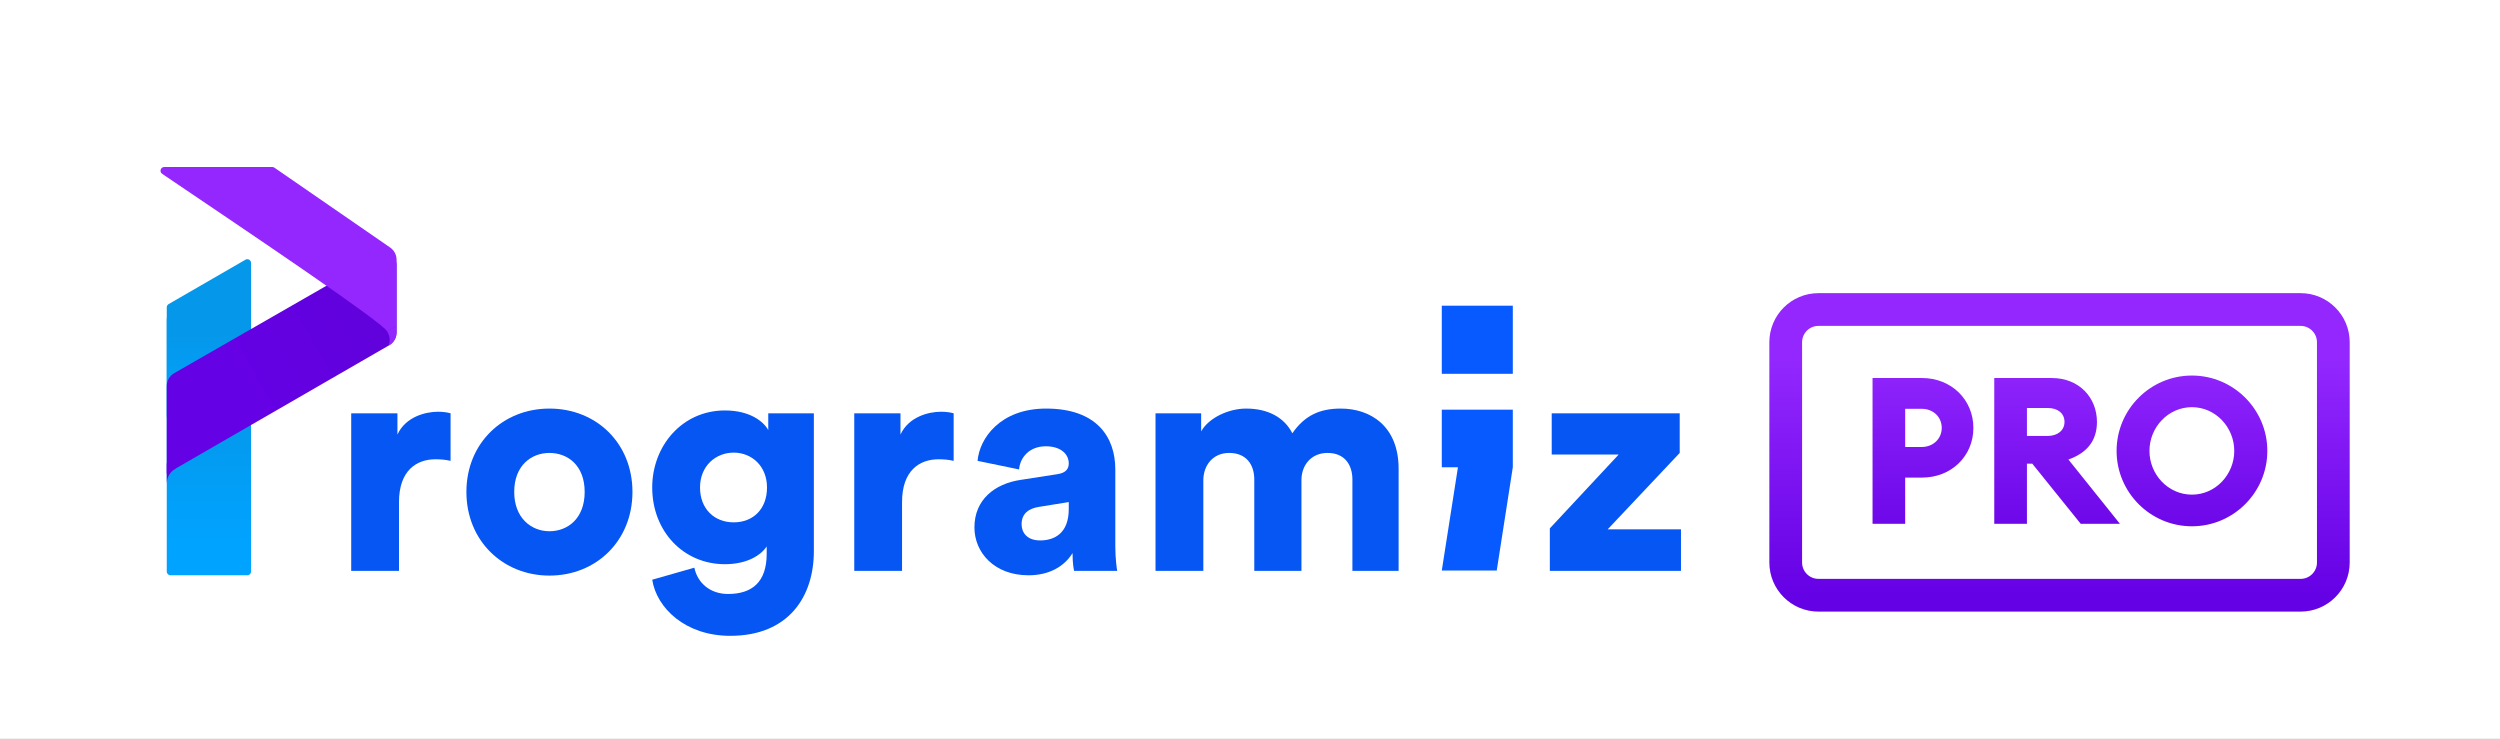
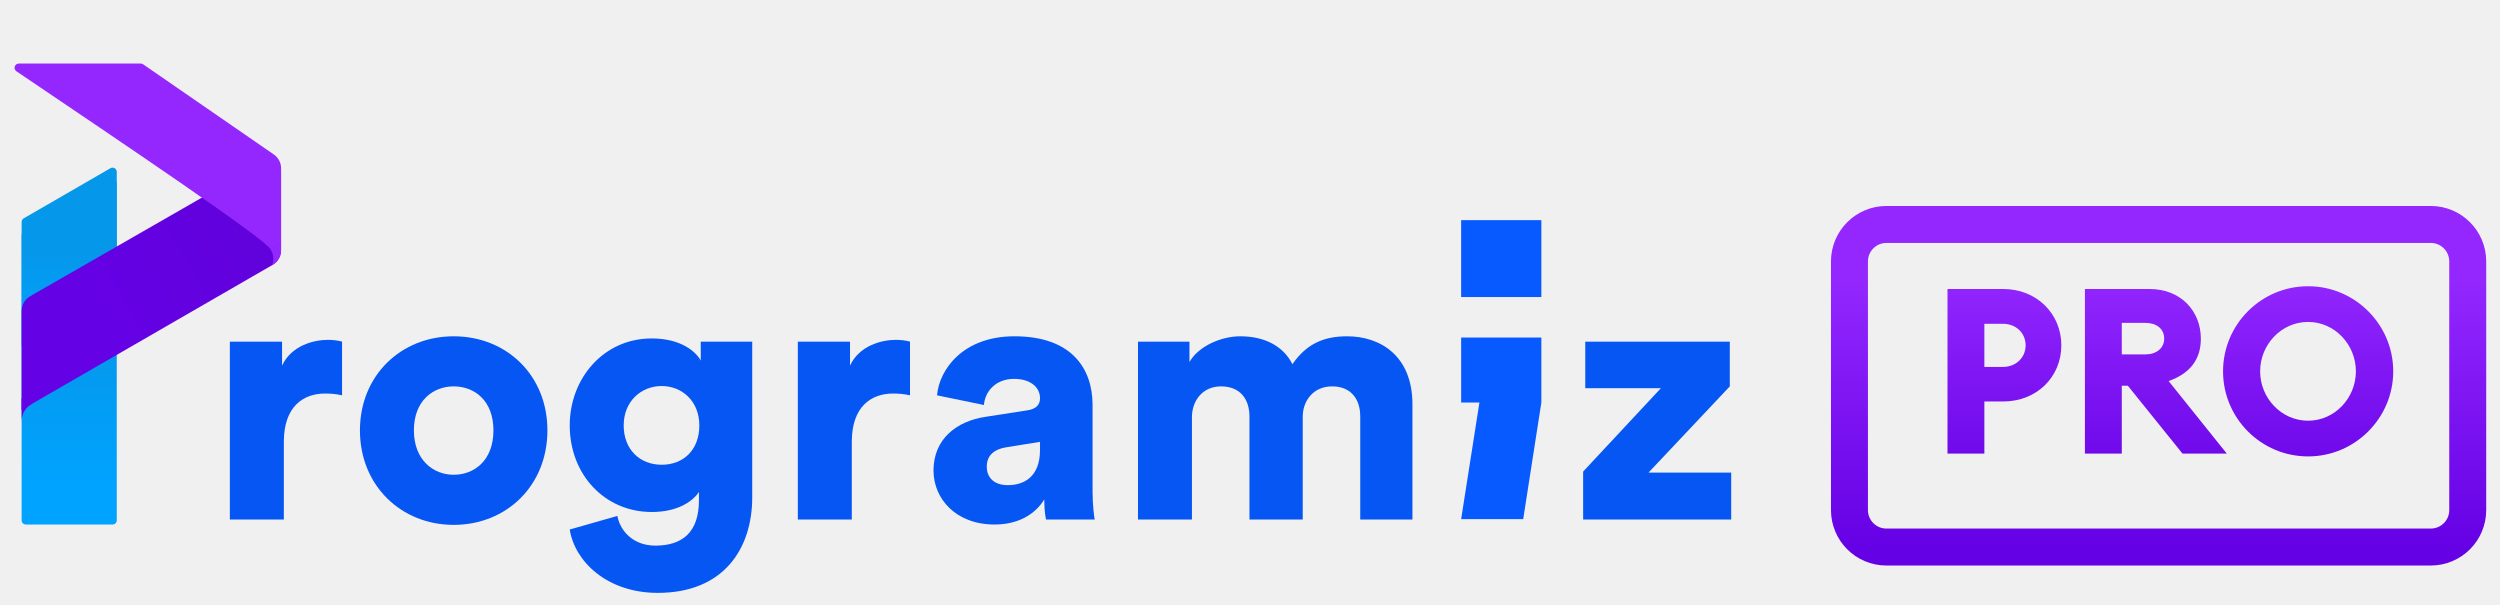
- <svg xmlns="http://www.w3.org/2000/svg" width="105" height="31" viewBox="0 0 105 31" fill="none">
-   <rect width="105" height="31" fill="white" />
-   <rect x="75" y="13" width="23" height="12" rx="1.375" stroke="url(#paint0_linear_6817_102019)" stroke-width="1.375" />
-   <path d="M7.004 13.422C7.004 13.261 7.09 13.111 7.23 13.029L10.202 11.303C10.354 11.214 10.544 11.324 10.544 11.499V24.004C10.544 24.091 10.473 24.162 10.386 24.162H7.161C7.074 24.162 7.004 24.091 7.004 24.004V13.422Z" fill="url(#paint1_linear_6817_102019)" />
-   <path d="M7.004 12.908C7.004 12.852 7.034 12.8 7.082 12.772L10.308 10.908C10.412 10.847 10.544 10.922 10.544 11.044L10.544 17.476C10.544 17.606 10.438 17.712 10.308 17.712H7.24C7.11 17.712 7.004 17.606 7.004 17.476V12.908Z" fill="url(#paint2_linear_6817_102019)" />
-   <path d="M15.948 10.717L7.32 15.671C7.124 15.783 7.004 15.991 7.004 16.216V19.894L16.34 14.504C16.535 14.392 16.655 14.184 16.655 13.959V11.126C16.655 10.763 16.262 10.536 15.948 10.717Z" fill="url(#paint3_linear_6817_102019)" />
-   <path fill-rule="evenodd" clip-rule="evenodd" d="M7.384 19.675C7.158 19.797 7.004 20.036 7.004 20.312C7.004 20.313 7.004 20.315 7.004 20.317L7.004 20.317L7.004 19.459L7.384 19.675Z" fill="#6501E5" />
-   <path fill-rule="evenodd" clip-rule="evenodd" d="M16.319 14.517C16.35 14.442 16.367 14.36 16.367 14.273C16.367 14.139 16.326 14.015 16.254 13.913L16.657 13.686L16.657 13.958C16.657 14.183 16.537 14.39 16.343 14.503L16.319 14.517Z" fill="#9327FE" />
-   <path d="M16.26 13.924C16.152 13.592 10.619 9.876 6.811 7.301C6.683 7.214 6.745 7.014 6.9 7.014L11.435 7.014C11.467 7.014 11.498 7.024 11.525 7.042L16.385 10.395C16.555 10.513 16.657 10.706 16.657 10.913L16.657 13.693L16.26 13.924Z" fill="#9327FE" />
-   <path d="M18.924 17.359C18.792 17.319 18.594 17.293 18.396 17.293C17.868 17.293 17.035 17.506 16.692 18.251V17.359H14.751V23.976H16.758V21.087C16.758 19.769 17.485 19.29 18.29 19.29C18.488 19.29 18.7 19.303 18.924 19.356V17.359Z" fill="#0556F3" />
-   <path d="M23.076 22.312C22.323 22.312 21.597 21.766 21.597 20.661C21.597 19.543 22.323 19.023 23.076 19.023C23.842 19.023 24.556 19.543 24.556 20.661C24.556 21.779 23.842 22.312 23.076 22.312ZM23.076 17.16C21.121 17.16 19.589 18.611 19.589 20.661C19.589 22.711 21.121 24.175 23.076 24.175C25.044 24.175 26.563 22.711 26.563 20.661C26.563 18.611 25.044 17.16 23.076 17.16Z" fill="#0556F3" />
-   <path d="M27.393 24.348C27.578 25.533 28.78 26.705 30.669 26.705C33.126 26.705 34.182 25.054 34.182 23.15V17.359H32.267V18.065C32.082 17.719 31.514 17.239 30.445 17.239C28.648 17.239 27.393 18.73 27.393 20.474C27.393 22.312 28.701 23.696 30.445 23.696C31.395 23.696 31.963 23.31 32.201 22.951V23.257C32.201 24.455 31.58 24.947 30.577 24.947C29.824 24.947 29.295 24.482 29.163 23.843L27.393 24.348ZM30.814 21.939C30.009 21.939 29.401 21.38 29.401 20.474C29.401 19.569 30.061 19.01 30.814 19.01C31.567 19.01 32.214 19.569 32.214 20.474C32.214 21.38 31.633 21.939 30.814 21.939Z" fill="#0556F3" />
-   <path d="M40.053 17.359C39.92 17.319 39.722 17.293 39.524 17.293C38.996 17.293 38.164 17.506 37.82 18.251V17.359H35.879V23.976H37.886V21.087C37.886 19.769 38.613 19.29 39.419 19.29C39.617 19.29 39.828 19.303 40.053 19.356V17.359Z" fill="#0556F3" />
-   <path d="M40.926 22.152C40.926 23.203 41.758 24.162 43.197 24.162C44.069 24.162 44.703 23.789 45.047 23.23C45.047 23.683 45.099 23.922 45.113 23.976H46.922C46.909 23.909 46.843 23.47 46.843 22.951V19.716C46.843 18.358 46.064 17.16 43.937 17.16C42.009 17.16 41.137 18.411 41.058 19.356L42.801 19.716C42.841 19.223 43.224 18.744 43.924 18.744C44.558 18.744 44.888 19.077 44.888 19.463C44.888 19.689 44.769 19.862 44.413 19.915L42.867 20.155C41.784 20.315 40.926 20.98 40.926 22.152ZM43.686 22.698C43.132 22.698 42.907 22.365 42.907 22.019C42.907 21.553 43.224 21.353 43.647 21.287L44.888 21.087V21.38C44.888 22.405 44.281 22.698 43.686 22.698Z" fill="#0556F3" />
-   <path d="M50.54 23.976V20.168C50.54 19.569 50.923 19.023 51.623 19.023C52.35 19.023 52.68 19.516 52.68 20.142V23.976H54.661V20.155C54.661 19.569 55.044 19.023 55.757 19.023C56.471 19.023 56.801 19.516 56.801 20.142V23.976H58.742V19.689C58.742 17.892 57.554 17.16 56.312 17.16C55.427 17.16 54.793 17.453 54.278 18.198C53.948 17.546 53.274 17.16 52.336 17.16C51.623 17.16 50.778 17.532 50.448 18.118V17.359H48.532V23.976H50.54Z" fill="#0556F3" />
-   <path d="M70.601 23.976V22.232H67.523L70.548 19.023V17.359H65.172V19.09H67.985L65.093 22.192V23.976H70.601Z" fill="#0556F3" />
-   <path d="M62.863 23.962H60.555L61.234 19.624H60.555V17.207H63.538V19.624L62.863 23.962Z" fill="#065AFF" />
-   <path d="M63.538 12.839H60.555V15.7H63.538V12.839Z" fill="#065AFF" />
-   <path d="M82.882 17.972C82.882 16.791 81.959 15.877 80.725 15.877H78.647V22H80.018V20.059H80.725C81.959 20.059 82.882 19.154 82.882 17.972ZM81.553 17.972C81.553 18.421 81.2 18.774 80.708 18.774H80.018V17.17H80.708C81.2 17.17 81.553 17.515 81.553 17.972ZM83.759 22H85.131V19.473H85.355L87.39 22H89.037L86.873 19.3C87.649 19.024 88.072 18.516 88.072 17.722C88.072 16.704 87.33 15.877 86.174 15.877H83.759V22ZM85.131 18.309V17.136H86.01C86.416 17.136 86.709 17.351 86.709 17.722C86.709 18.076 86.416 18.309 86.01 18.309H85.131ZM92.062 22.104C93.805 22.104 95.228 20.68 95.228 18.938C95.228 17.196 93.805 15.773 92.062 15.773C90.312 15.773 88.897 17.196 88.897 18.938C88.897 20.68 90.312 22.104 92.062 22.104ZM92.062 20.775C91.062 20.775 90.277 19.93 90.277 18.938C90.277 17.946 91.062 17.101 92.062 17.101C93.054 17.101 93.839 17.946 93.839 18.938C93.839 19.93 93.054 20.775 92.062 20.775Z" fill="url(#paint4_linear_6817_102019)" />
+ <svg xmlns="http://www.w3.org/2000/svg" width="120" height="29" viewBox="0 0 120 29" fill="none">
+   <rect x="88.774" y="10.774" width="29.677" height="15.484" rx="1.774" stroke="url(#paint0_linear_5_159)" stroke-width="1.774" />
+   <path d="M1.038 11.319C1.038 11.11 1.149 10.917 1.33 10.812L5.165 8.584C5.36 8.47 5.605 8.611 5.605 8.838V24.974C5.605 25.086 5.514 25.177 5.402 25.177H1.241C1.129 25.177 1.038 25.086 1.038 24.974V11.319Z" fill="url(#paint1_linear_5_159)" />
+   <path d="M1.038 10.656C1.038 10.583 1.076 10.516 1.139 10.48L5.301 8.074C5.436 7.996 5.605 8.094 5.605 8.25L5.605 16.549C5.605 16.717 5.469 16.854 5.301 16.854H1.342C1.174 16.854 1.038 16.717 1.038 16.549V10.656Z" fill="url(#paint2_linear_5_159)" />
+   <path d="M12.578 7.828L1.445 14.22C1.193 14.365 1.038 14.634 1.038 14.924V19.67L13.084 12.715C13.335 12.57 13.49 12.302 13.49 12.012V8.356C13.49 7.888 12.984 7.595 12.578 7.828Z" fill="url(#paint3_linear_5_159)" />
+   <path fill-rule="evenodd" clip-rule="evenodd" d="M1.529 19.388C1.236 19.545 1.038 19.854 1.038 20.209C1.038 20.211 1.038 20.214 1.038 20.216L1.038 20.216V19.109L1.529 19.388Z" fill="#6501E5" />
+   <path fill-rule="evenodd" clip-rule="evenodd" d="M13.057 12.732C13.097 12.635 13.12 12.529 13.12 12.418C13.12 12.245 13.066 12.085 12.974 11.953L13.493 11.659V12.011C13.493 12.301 13.338 12.569 13.087 12.714L13.057 12.732Z" fill="#9327FE" />
+   <path d="M12.98 11.967C12.841 11.539 5.702 6.744 0.789 3.422C0.623 3.309 0.703 3.051 0.903 3.051L6.756 3.051C6.797 3.051 6.837 3.064 6.871 3.087L13.142 7.414C13.362 7.565 13.493 7.815 13.493 8.082L13.493 11.669L12.98 11.967Z" fill="#9327FE" />
+   <path d="M16.419 16.399C16.249 16.348 15.993 16.313 15.737 16.313C15.056 16.313 13.982 16.588 13.539 17.55V16.399H11.033V24.936H13.624V21.209C13.624 19.508 14.561 18.89 15.601 18.89C15.857 18.89 16.129 18.907 16.419 18.976V16.399Z" fill="#0556F3" />
+   <path d="M21.776 22.789C20.805 22.789 19.867 22.085 19.867 20.659C19.867 19.216 20.805 18.546 21.776 18.546C22.765 18.546 23.685 19.216 23.685 20.659C23.685 22.102 22.765 22.789 21.776 22.789ZM21.776 16.142C19.254 16.142 17.277 18.014 17.277 20.659C17.277 23.305 19.254 25.194 21.776 25.194C24.316 25.194 26.276 23.305 26.276 20.659C26.276 18.014 24.316 16.142 21.776 16.142Z" fill="#0556F3" />
+   <path d="M27.347 25.417C27.585 26.946 29.136 28.458 31.573 28.458C34.743 28.458 36.107 26.328 36.107 23.871V16.399H33.636V17.31C33.397 16.863 32.664 16.245 31.284 16.245C28.966 16.245 27.347 18.169 27.347 20.419C27.347 22.789 29.034 24.576 31.284 24.576C32.511 24.576 33.244 24.078 33.55 23.614V24.009C33.55 25.555 32.749 26.19 31.454 26.19C30.483 26.19 29.801 25.589 29.631 24.765L27.347 25.417ZM31.761 22.308C30.721 22.308 29.937 21.587 29.937 20.419C29.937 19.251 30.789 18.529 31.761 18.529C32.732 18.529 33.568 19.251 33.568 20.419C33.568 21.587 32.818 22.308 31.761 22.308Z" fill="#0556F3" />
+   <path d="M43.681 16.399C43.511 16.348 43.255 16.313 42.999 16.313C42.318 16.313 41.244 16.588 40.801 17.55V16.399H38.296V24.936H40.886V21.209C40.886 19.508 41.824 18.89 42.863 18.89C43.119 18.89 43.391 18.907 43.681 18.976V16.399Z" fill="#0556F3" />
+   <path d="M44.808 22.583C44.808 23.94 45.882 25.177 47.739 25.177C48.864 25.177 49.682 24.696 50.125 23.974C50.125 24.558 50.194 24.868 50.211 24.936H52.545C52.528 24.85 52.443 24.284 52.443 23.614V19.44C52.443 17.688 51.438 16.142 48.694 16.142C46.205 16.142 45.081 17.756 44.978 18.976L47.228 19.44C47.279 18.804 47.773 18.186 48.677 18.186C49.495 18.186 49.921 18.615 49.921 19.113C49.921 19.405 49.767 19.628 49.307 19.697L47.313 20.006C45.916 20.213 44.808 21.071 44.808 22.583ZM48.37 23.287C47.654 23.287 47.364 22.858 47.364 22.411C47.364 21.81 47.773 21.552 48.319 21.466L49.921 21.209V21.587C49.921 22.909 49.137 23.287 48.37 23.287Z" fill="#0556F3" />
+   <path d="M57.213 24.936V20.024C57.213 19.251 57.708 18.546 58.611 18.546C59.548 18.546 59.974 19.182 59.974 19.989V24.936H62.531V20.006C62.531 19.251 63.025 18.546 63.945 18.546C64.866 18.546 65.292 19.182 65.292 19.989V24.936H67.797V19.405C67.797 17.086 66.263 16.142 64.661 16.142C63.519 16.142 62.701 16.52 62.037 17.481C61.611 16.64 60.741 16.142 59.531 16.142C58.611 16.142 57.52 16.622 57.094 17.378V16.399H54.623V24.936H57.213Z" fill="#0556F3" />
+   <path d="M83.098 24.936V22.686H79.127L83.03 18.546V16.399H76.093V18.632H79.724L75.991 22.635V24.936H83.098Z" fill="#0556F3" />
+   <path d="M73.114 24.919H70.135L71.012 19.322H70.135V16.203H73.985V19.322L73.114 24.919Z" fill="#065AFF" />
+   <path d="M73.985 10.567H70.135V14.258H73.985V10.567Z" fill="#065AFF" />
+   <path d="M98.944 16.577C98.944 15.053 97.753 13.873 96.162 13.873H93.48V21.774H95.249V19.27H96.162C97.753 19.27 98.944 18.102 98.944 16.577ZM97.23 16.577C97.23 17.156 96.774 17.612 96.139 17.612H95.249V15.542H96.139C96.774 15.542 97.23 15.987 97.23 16.577ZM100.076 21.774H101.846V18.514H102.135L104.762 21.774H106.887L104.094 18.291C105.095 17.935 105.641 17.278 105.641 16.255C105.641 14.941 104.684 13.873 103.192 13.873H100.076V21.774ZM101.846 17.011V15.498H102.981C103.504 15.498 103.882 15.776 103.882 16.255C103.882 16.711 103.504 17.011 102.981 17.011H101.846ZM110.79 21.908C113.038 21.908 114.875 20.072 114.875 17.824C114.875 15.576 113.038 13.739 110.79 13.739C108.531 13.739 106.706 15.576 106.706 17.824C106.706 20.072 108.531 21.908 110.79 21.908ZM110.79 20.194C109.499 20.194 108.487 19.103 108.487 17.824C108.487 16.544 109.499 15.453 110.79 15.453C112.07 15.453 113.083 16.544 113.083 17.824C113.083 19.103 112.07 20.194 110.79 20.194Z" fill="url(#paint4_linear_5_159)" />
  <defs>
-     <linearGradient id="paint0_linear_6817_102019" x1="86.5" y1="15.046" x2="86.5" y2="25" gradientUnits="userSpaceOnUse">
+     <linearGradient id="paint0_linear_5_159" x1="103.613" y1="13.414" x2="103.613" y2="26.258" gradientUnits="userSpaceOnUse">
      <stop stop-color="#9327FE" />
      <stop offset="1" stop-color="#6501E5" />
    </linearGradient>
-     <linearGradient id="paint1_linear_6817_102019" x1="8.774" y1="22.805" x2="8.774" y2="16.833" gradientUnits="userSpaceOnUse">
+     <linearGradient id="paint1_linear_5_159" x1="3.321" y1="23.426" x2="3.321" y2="15.72" gradientUnits="userSpaceOnUse">
      <stop stop-color="#00A3FF" />
      <stop offset="1" stop-color="#0597EA" />
    </linearGradient>
-     <linearGradient id="paint2_linear_6817_102019" x1="8.774" y1="17.025" x2="8.774" y2="14.003" gradientUnits="userSpaceOnUse">
+     <linearGradient id="paint2_linear_5_159" x1="3.321" y1="15.968" x2="3.321" y2="12.069" gradientUnits="userSpaceOnUse">
      <stop stop-color="#00A3FF" />
      <stop offset="1" stop-color="#0597EA" />
    </linearGradient>
-     <linearGradient id="paint3_linear_6817_102019" x1="10.049" y1="15.942" x2="17.314" y2="11.866" gradientUnits="userSpaceOnUse">
+     <linearGradient id="paint3_linear_5_159" x1="4.967" y1="14.57" x2="14.341" y2="9.312" gradientUnits="userSpaceOnUse">
      <stop stop-color="#6501E5" />
      <stop offset="1" stop-color="#5F01D8" />
    </linearGradient>
-     <linearGradient id="paint4_linear_6817_102019" x1="87" y1="14.813" x2="87" y2="23.636" gradientUnits="userSpaceOnUse">
+     <linearGradient id="paint4_linear_5_159" x1="104.258" y1="13.114" x2="104.258" y2="24.498" gradientUnits="userSpaceOnUse">
      <stop stop-color="#9327FE" />
      <stop offset="1" stop-color="#6501E5" />
    </linearGradient>
  </defs>
</svg>
